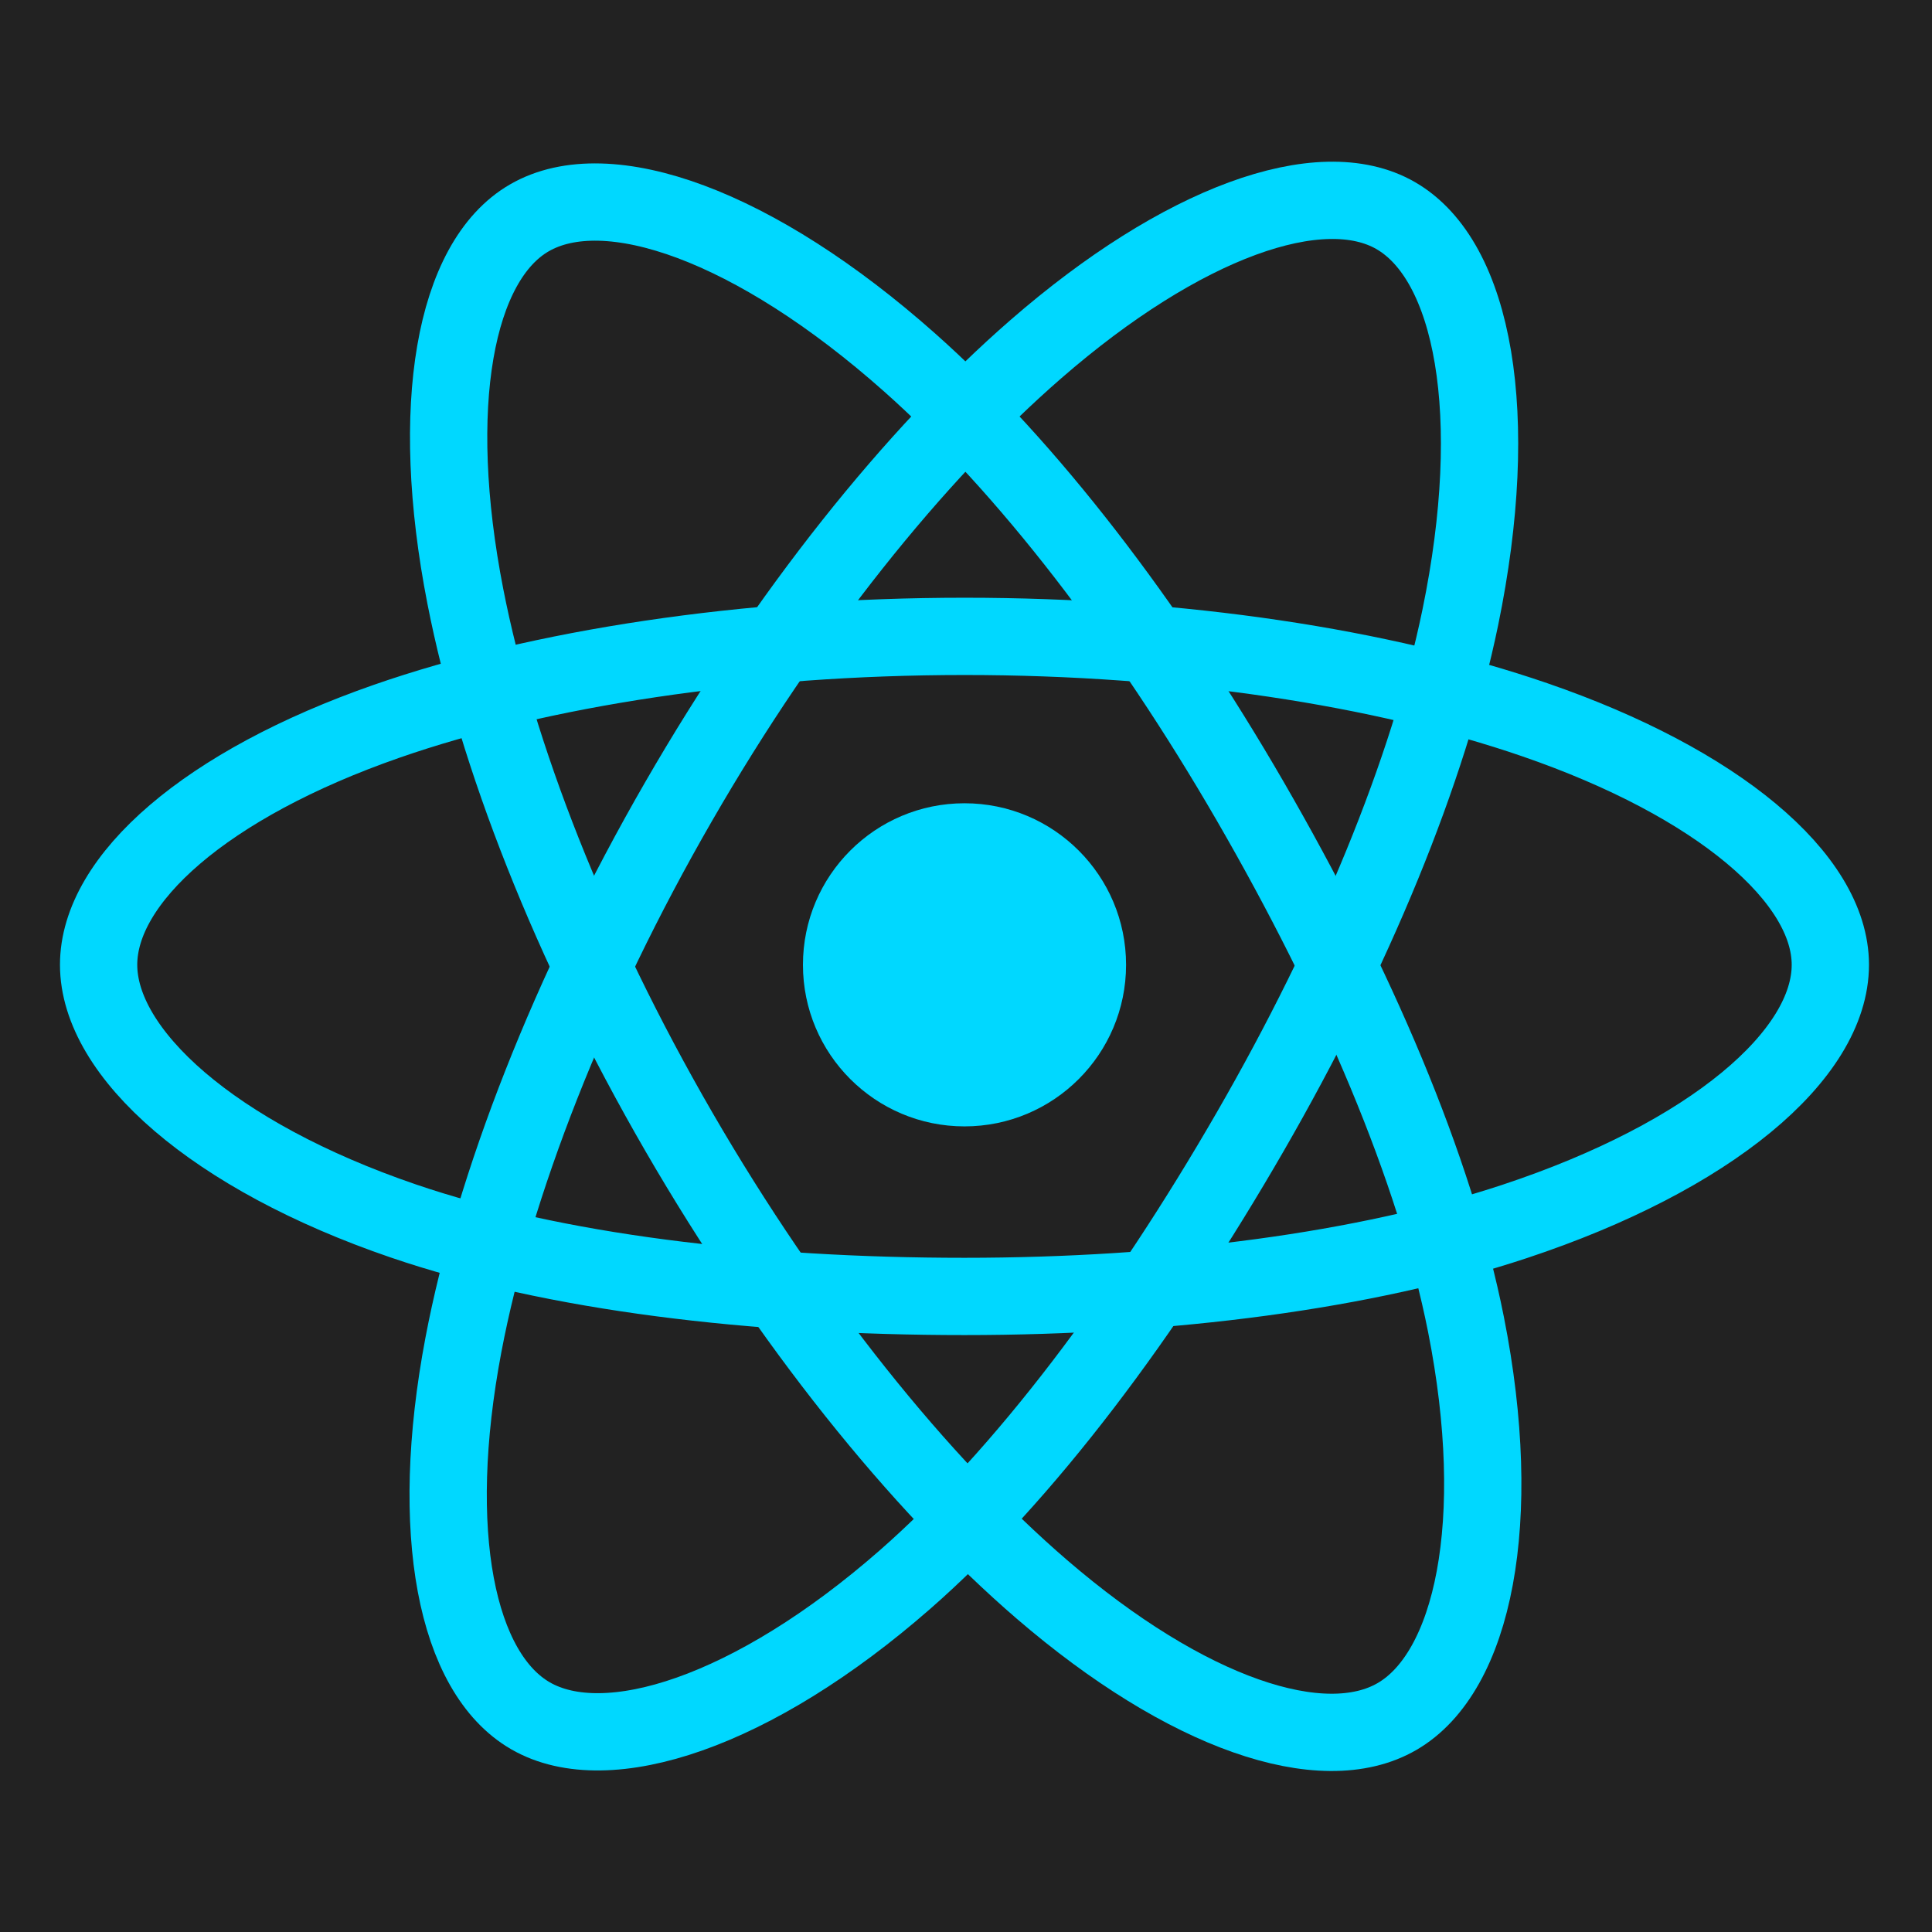
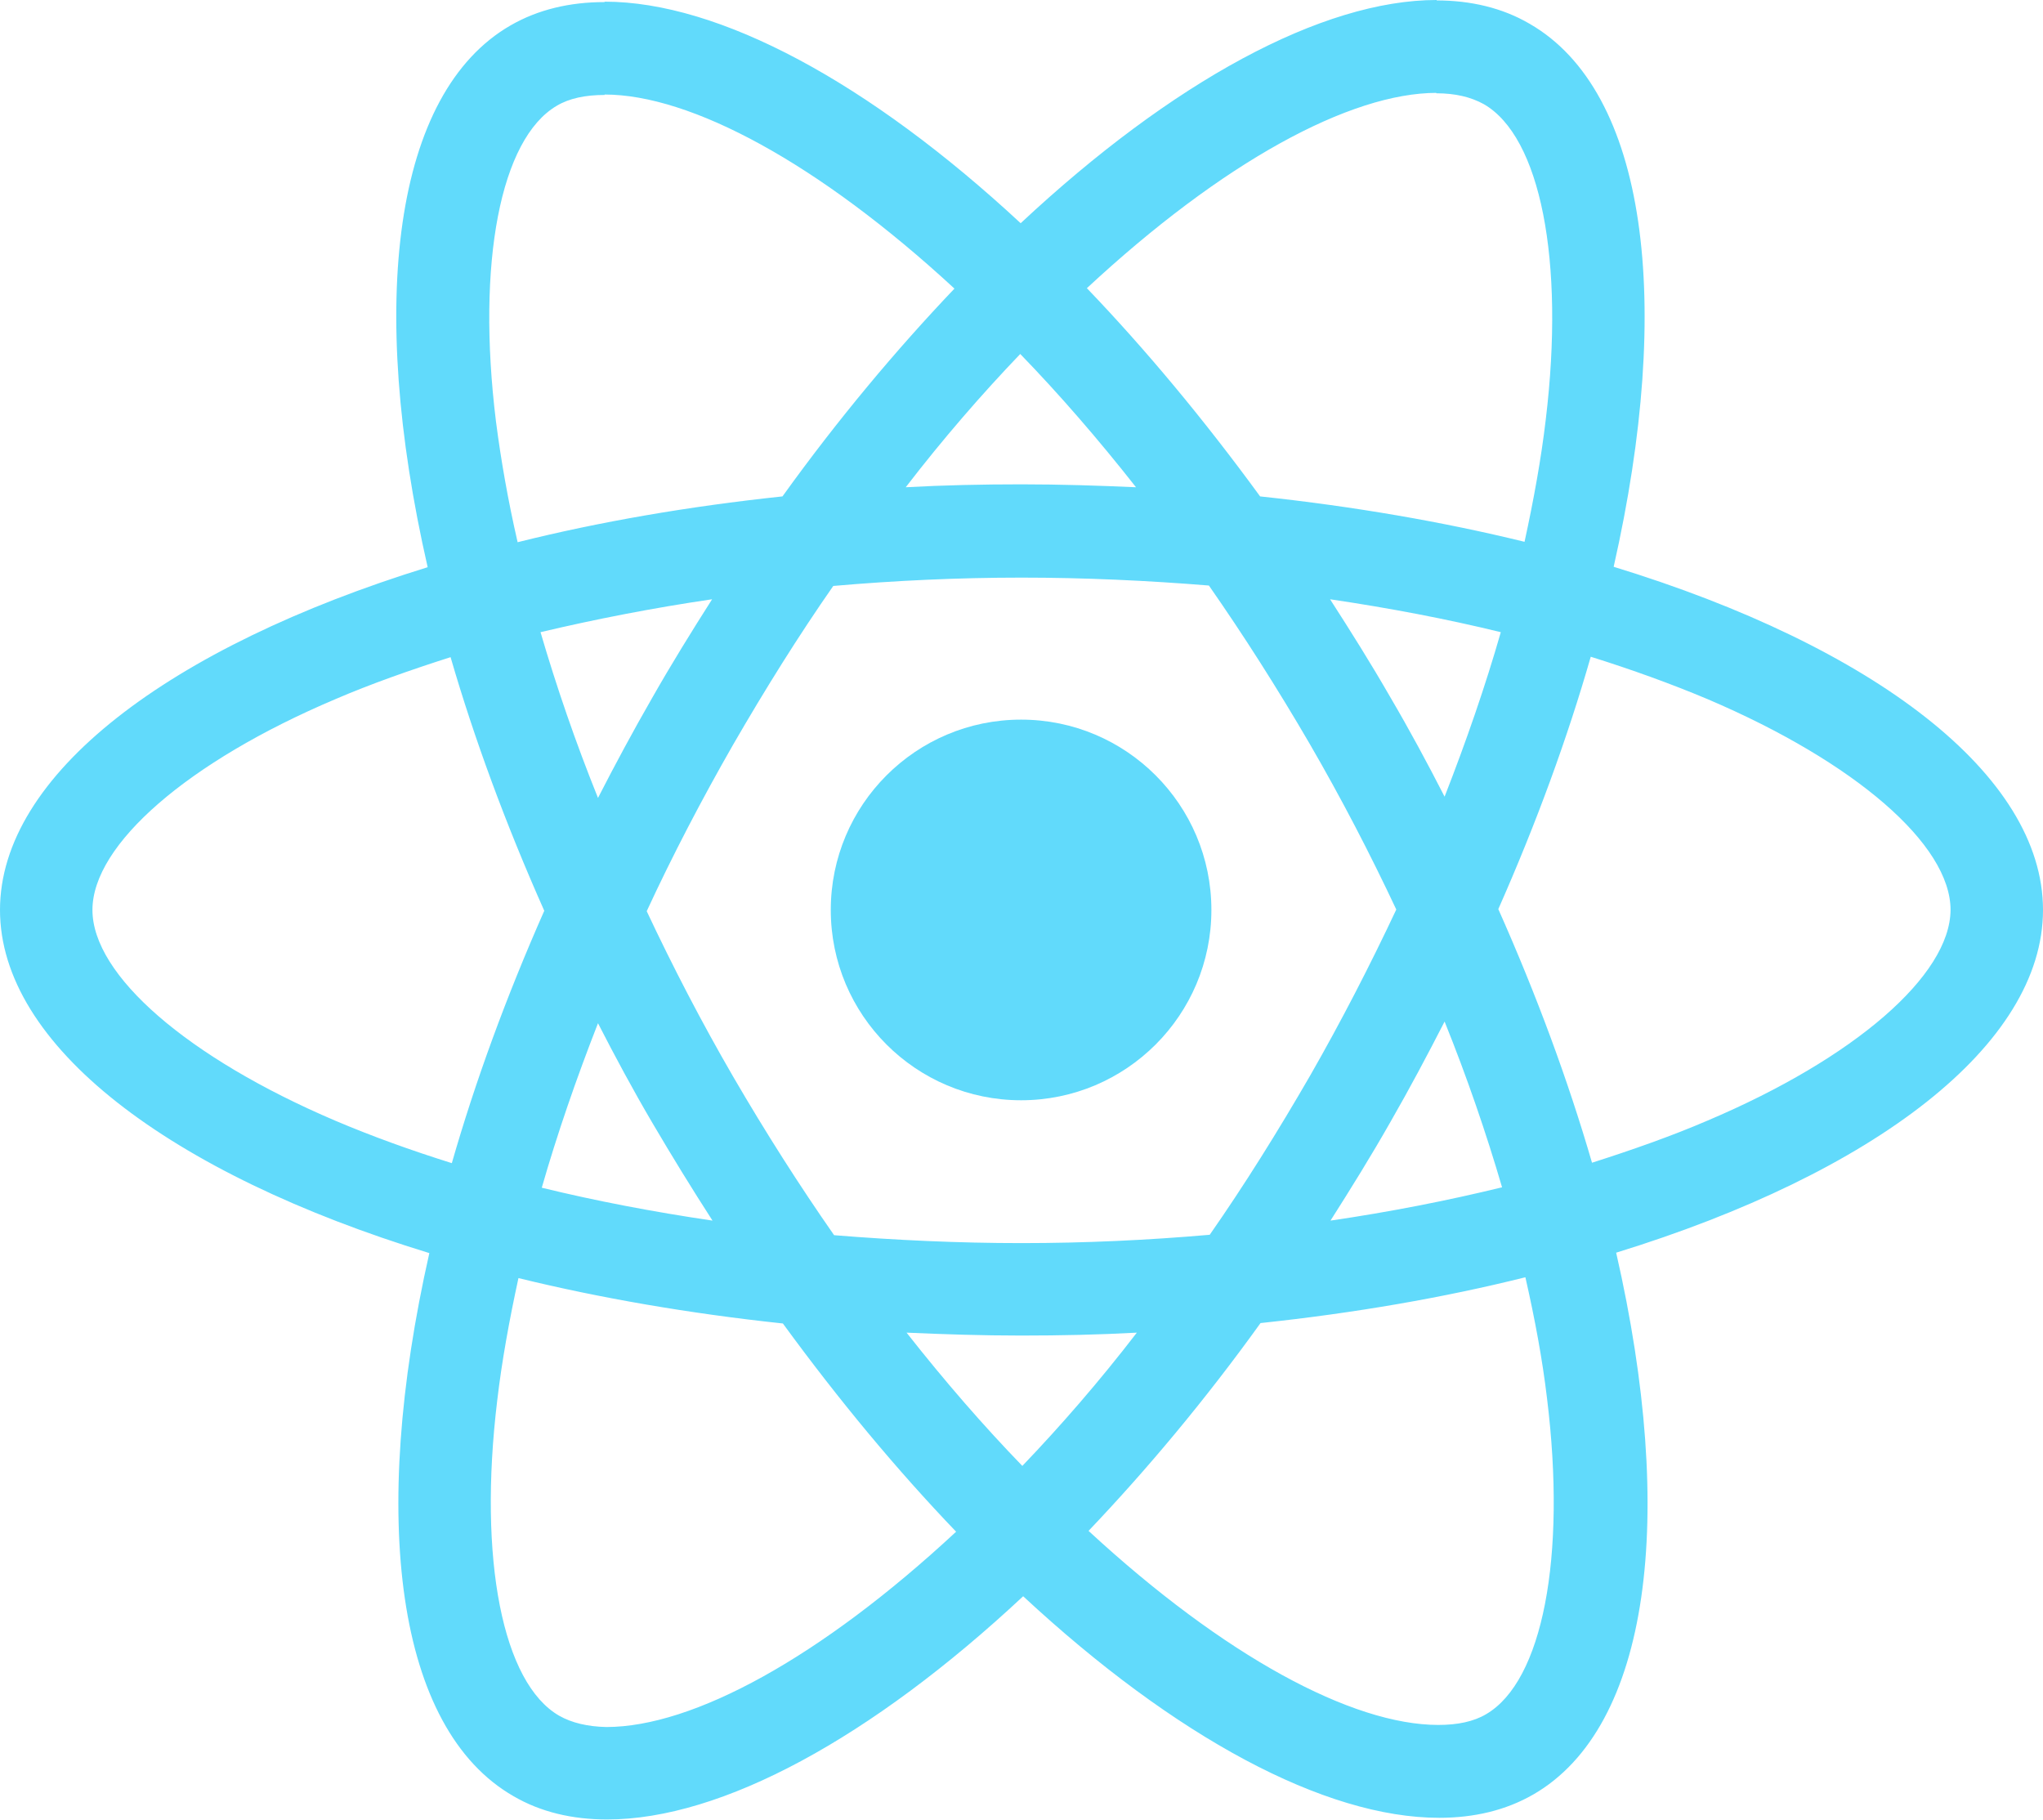
- <svg xmlns="http://www.w3.org/2000/svg" id="Layer_2" viewBox="0 0 3618.6 3618.6" width="3618.6" height="3618.6">
-   <style>.st0{fill:#222}.st1{fill:#00d8ff}.st2{fill:none;stroke:#00d8ff;stroke-width:144.746;stroke-miterlimit:10}</style>
-   <path class="st0" d="M0 0h3618.6v3618.6H0z" />
-   <circle class="st1" cx="1806.5" cy="1807.1" r="302.6" />
-   <path class="st2" d="M1806.5 1191.9c406.2 0 783.6 58.3 1068.1 156.2 342.8 118 553.6 296.9 553.6 458.9 0 168.8-223.4 358.9-591.5 480.8-278.3 92.2-644.6 140.4-1030.2 140.4-395.4 0-769.7-45.2-1051.2-141.4-356.1-121.7-570.6-314.2-570.6-479.8 0-160.7 201.3-338.2 539.3-456 285.6-99.5 672.3-159.1 1082.5-159.1z" />
-   <path class="st2" d="M1271 1501.3c202.9-351.9 442-649.7 669-847.2 273.5-238 533.8-331.2 674.1-250.3 146.2 84.3 199.3 372.8 121 752.7-59.2 287.2-200.4 628.5-393.1 962.6-197.5 342.5-423.7 644.2-647.6 840-283.3 247.7-557.3 337.3-700.7 254.6-139.2-80.3-192.4-343.3-125.7-695 56.4-297.4 198-662.1 403-1017.4z" />
-   <path class="st2" d="M1271.5 2119.8c-203.5-351.6-342.1-707.4-399.9-1002.7-69.6-355.8-20.4-627.9 119.8-709 146.1-84.6 422.5 13.5 712.5 271 219.3 194.7 444.4 487.5 637.6 821.3 198.1 342.2 346.6 688.8 404.3 980.5 73.1 369.2 13.9 651.3-129.4 734.2-139.1 80.5-393.5-4.7-664.9-238.2-229.2-197.3-474.5-502.1-680-857.1z" />
+ <svg xmlns="http://www.w3.org/2000/svg" version="1.1" id="Layer_2_1_" x="0px" y="0px" viewBox="0 0 490.6 436.9" enable-background="new 0 0 841.9 595.3" xml:space="preserve" width="490.6" height="436.9">
+   <defs id="defs40" />
+   <g id="g35" transform="translate(-175.7,-78)">
+     <path d="m 666.3,296.5 c 0,-32.5 -40.7,-63.3 -103.1,-82.4 14.4,-63.6 8,-114.2 -20.2,-130.4 -6.5,-3.8 -14.1,-5.6 -22.4,-5.6 v 22.3 c 4.6,0 8.3,0.9 11.4,2.6 13.6,7.8 19.5,37.5 14.9,75.7 -1.1,9.4 -2.9,19.3 -5.1,29.4 -19.6,-4.8 -41,-8.5 -63.5,-10.9 -13.5,-18.5 -27.5,-35.3 -41.6,-50 32.6,-30.3 63.2,-46.9 84,-46.9 V 78 c 0,0 0,0 0,0 -27.5,0 -63.5,19.6 -99.9,53.6 C 384.4,97.8 348.4,78.4 320.9,78.4 v 22.3 c 20.7,0 51.4,16.5 84,46.6 -14,14.7 -28,31.4 -41.3,49.9 -22.6,2.4 -44,6.1 -63.6,11 -2.3,-10 -4,-19.7 -5.2,-29 -4.7,-38.2 1.1,-67.9 14.6,-75.8 3,-1.8 6.9,-2.6 11.5,-2.6 V 78.5 c 0,0 0,0 0,0 -8.4,0 -16,1.8 -22.6,5.6 -28.1,16.2 -34.4,66.7 -19.9,130.1 -62.2,19.2 -102.7,49.9 -102.7,82.3 0,32.5 40.7,63.3 103.1,82.4 -14.4,63.6 -8,114.2 20.2,130.4 6.5,3.8 14.1,5.6 22.5,5.6 27.5,0 63.5,-19.6 99.9,-53.6 36.4,33.8 72.4,53.2 99.9,53.2 8.4,0 16,-1.8 22.6,-5.6 28.1,-16.2 34.4,-66.7 19.9,-130.1 62,-19.1 102.5,-49.9 102.5,-82.3 z M 536.1,229.8 c -3.7,12.9 -8.3,26.2 -13.5,39.5 -4.1,-8 -8.4,-16 -13.1,-24 -4.6,-8 -9.5,-15.8 -14.4,-23.4 14.2,2.1 27.9,4.7 41,7.9 z m -45.8,106.5 c -7.8,13.5 -15.8,26.3 -24.1,38.2 -14.9,1.3 -30,2 -45.2,2 -15.1,0 -30.2,-0.7 -45,-1.9 -8.3,-11.9 -16.4,-24.6 -24.2,-38 -7.6,-13.1 -14.5,-26.4 -20.8,-39.8 6.2,-13.4 13.2,-26.8 20.7,-39.9 7.8,-13.5 15.8,-26.3 24.1,-38.2 14.9,-1.3 30,-2 45.2,-2 15.1,0 30.2,0.7 45,1.9 8.3,11.9 16.4,24.6 24.2,38 7.6,13.1 14.5,26.4 20.8,39.8 -6.3,13.4 -13.2,26.8 -20.7,39.9 z m 32.3,-13 c 5.4,13.4 10,26.8 13.8,39.8 -13.1,3.2 -26.9,5.9 -41.2,8 4.9,-7.7 9.8,-15.6 14.4,-23.7 4.6,-8 8.9,-16.1 13,-24.1 z M 421.2,430 c -9.3,-9.6 -18.6,-20.3 -27.8,-32 9,0.4 18.2,0.7 27.5,0.7 9.4,0 18.7,-0.2 27.8,-0.7 -9,11.7 -18.3,22.4 -27.5,32 z m -74.4,-58.9 c -14.2,-2.1 -27.9,-4.7 -41,-7.9 3.7,-12.9 8.3,-26.2 13.5,-39.5 4.1,8 8.4,16 13.1,24 4.7,8 9.5,15.8 14.4,23.4 z M 420.7,163 c 9.3,9.6 18.6,20.3 27.8,32 -9,-0.4 -18.2,-0.7 -27.5,-0.7 -9.4,0 -18.7,0.2 -27.8,0.7 9,-11.7 18.3,-22.4 27.5,-32 z m -74,58.9 c -4.9,7.7 -9.8,15.6 -14.4,23.7 -4.6,8 -8.9,16 -13,24 -5.4,-13.4 -10,-26.8 -13.8,-39.8 13.1,-3.1 26.9,-5.8 41.2,-7.9 z m -90.5,125.2 c -35.4,-15.1 -58.3,-34.9 -58.3,-50.6 0,-15.7 22.9,-35.6 58.3,-50.6 8.6,-3.7 18,-7 27.7,-10.1 5.7,19.6 13.2,40 22.5,60.9 -9.2,20.8 -16.6,41.1 -22.2,60.6 -9.9,-3.1 -19.3,-6.5 -28,-10.2 z M 310,490 c -13.6,-7.8 -19.5,-37.5 -14.9,-75.7 1.1,-9.4 2.9,-19.3 5.1,-29.4 19.6,4.8 41,8.5 63.5,10.9 13.5,18.5 27.5,35.3 41.6,50 -32.6,30.3 -63.2,46.9 -84,46.9 -4.5,-0.1 -8.3,-1 -11.3,-2.7 z m 237.2,-76.2 c 4.7,38.2 -1.1,67.9 -14.6,75.8 -3,1.8 -6.9,2.6 -11.5,2.6 -20.7,0 -51.4,-16.5 -84,-46.6 14,-14.7 28,-31.4 41.3,-49.9 22.6,-2.4 44,-6.1 63.6,-11 2.3,10.1 4.1,19.8 5.2,29.1 z m 38.5,-66.7 c -8.6,3.7 -18,7 -27.7,10.1 -5.7,-19.6 -13.2,-40 -22.5,-60.9 9.2,-20.8 16.6,-41.1 22.2,-60.6 9.9,3.1 19.3,6.5 28.1,10.2 35.4,15.1 58.3,34.9 58.3,50.6 -0.1,15.7 -23,35.6 -58.4,50.6 z" id="path27" style="fill:#61dafb" />
+     <polygon points="" id="polygon29" style="fill:#61dafb" />
+     <circle cx="420.9" cy="296.5" r="45.7" id="circle31" style="fill:#61dafb" />
+     <polygon points="" id="polygon33" style="fill:#61dafb" />
+   </g>
</svg>
